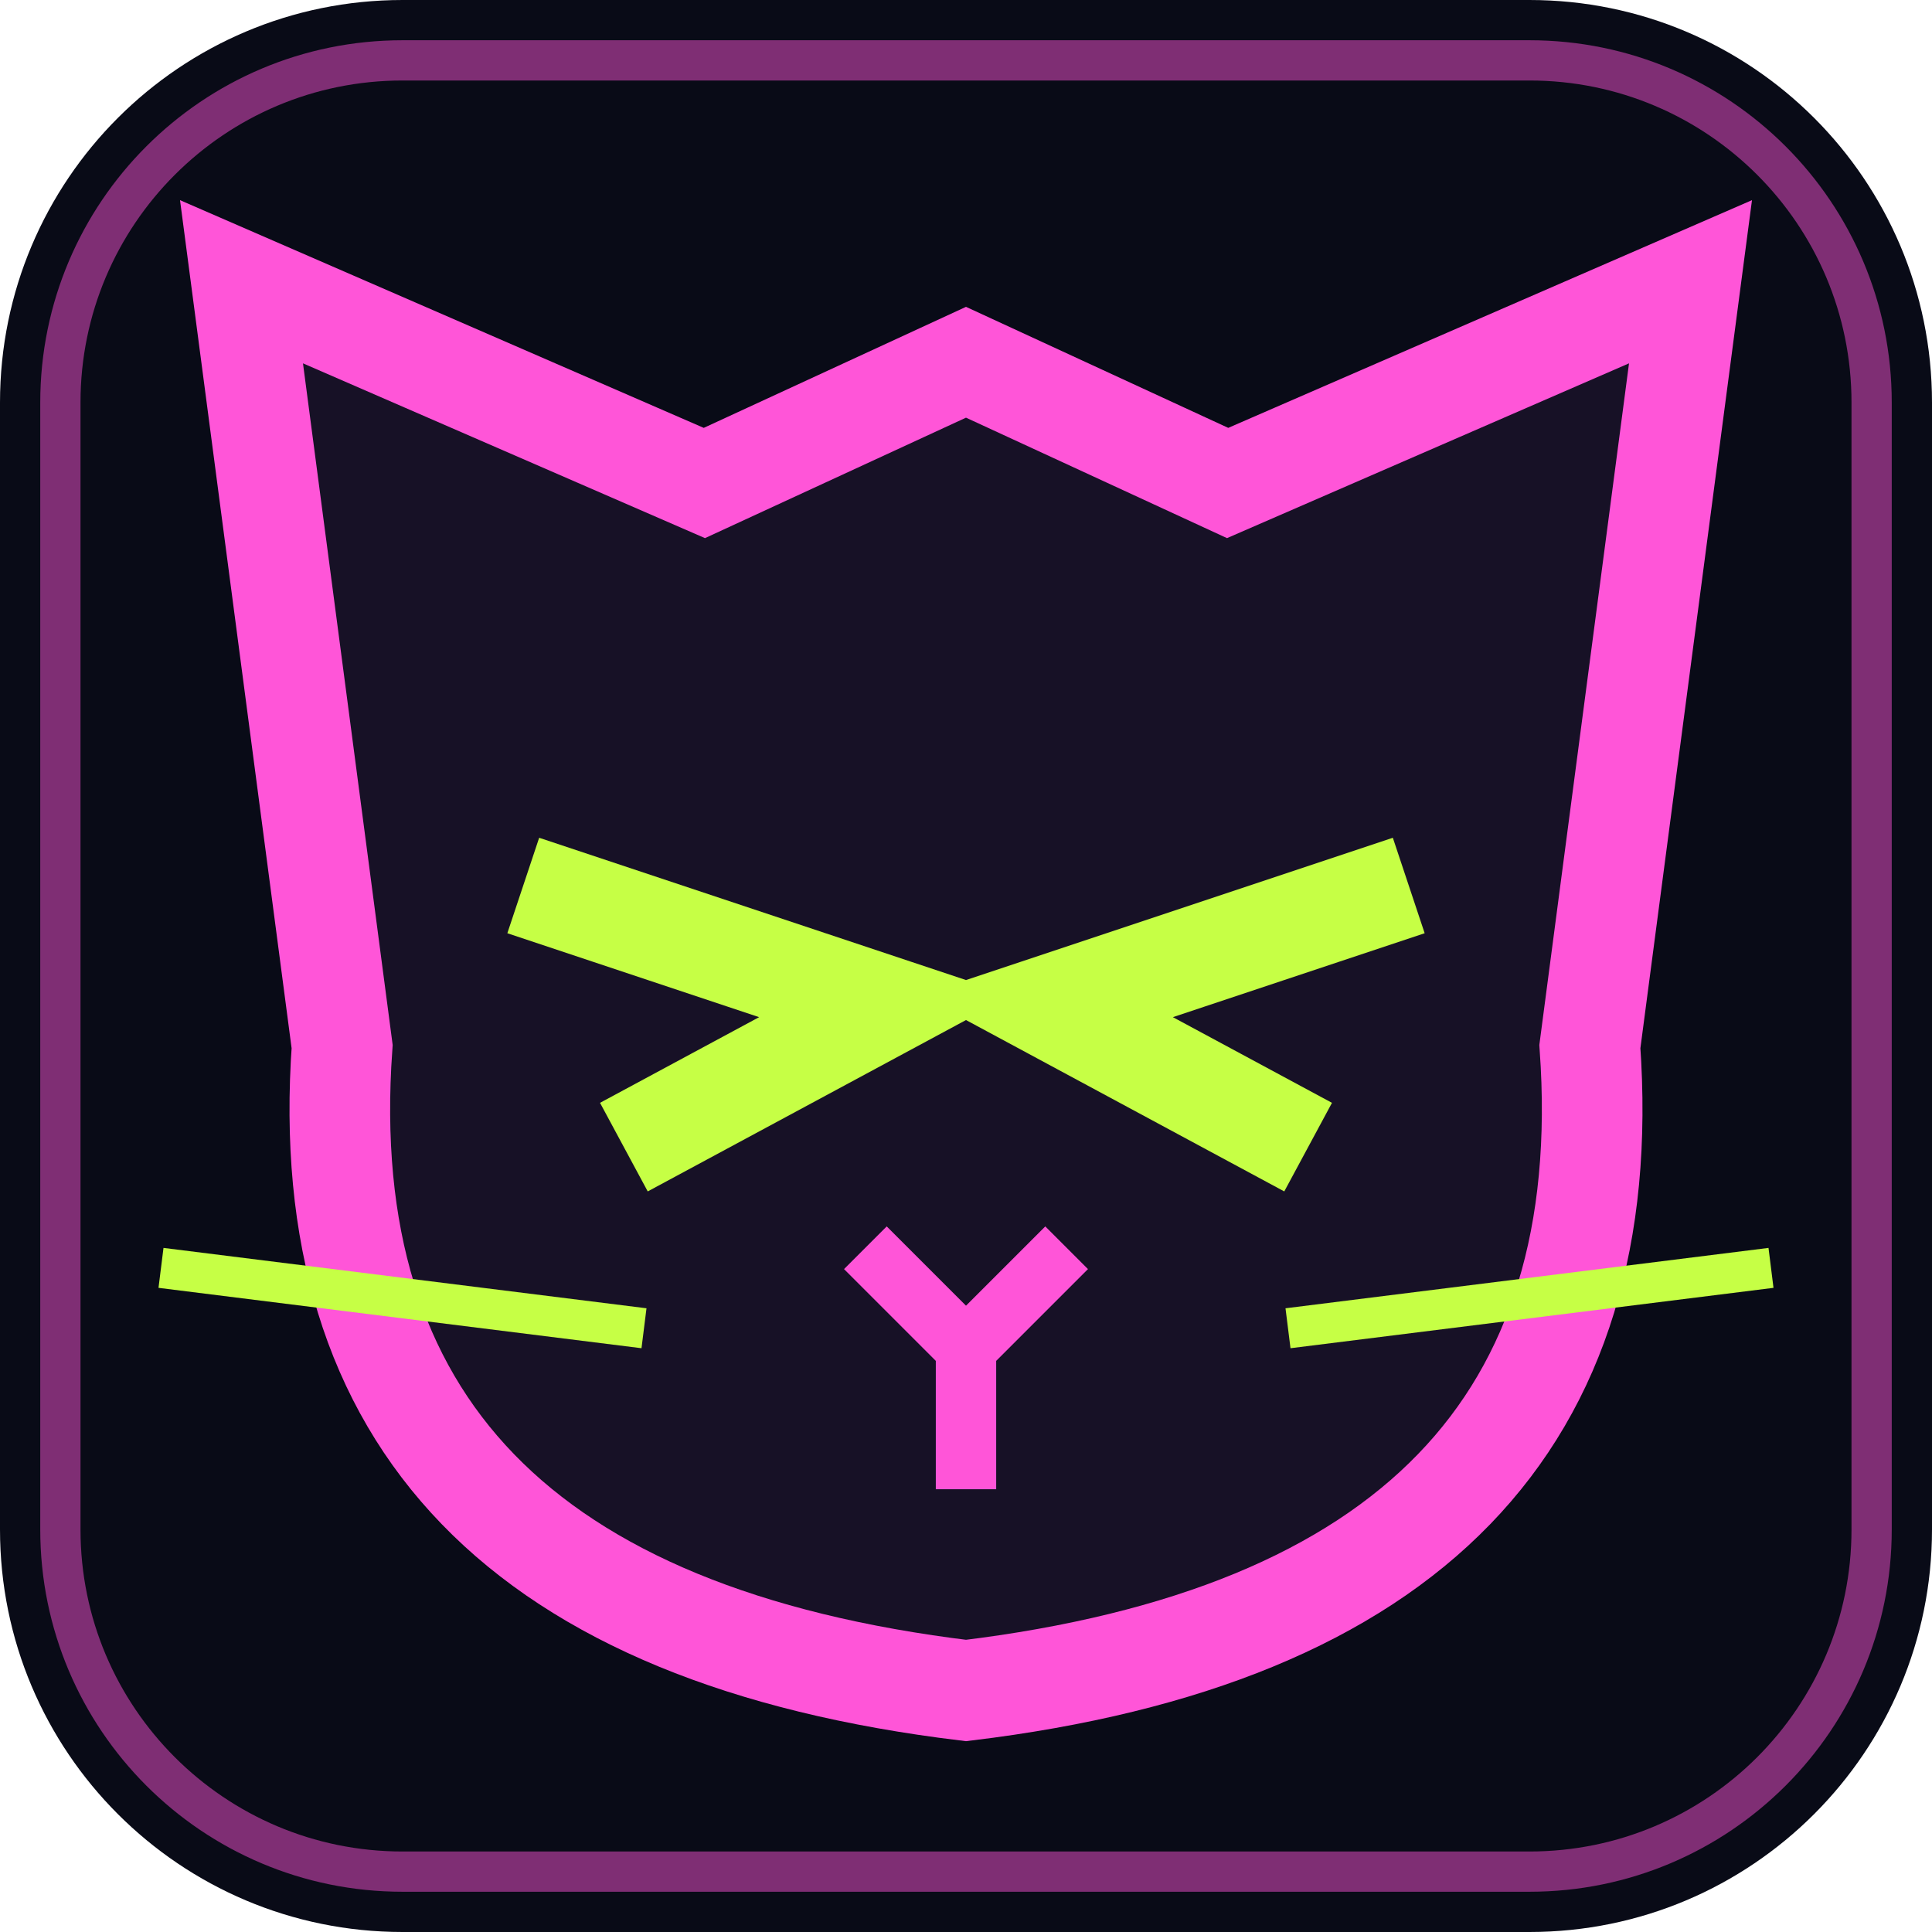
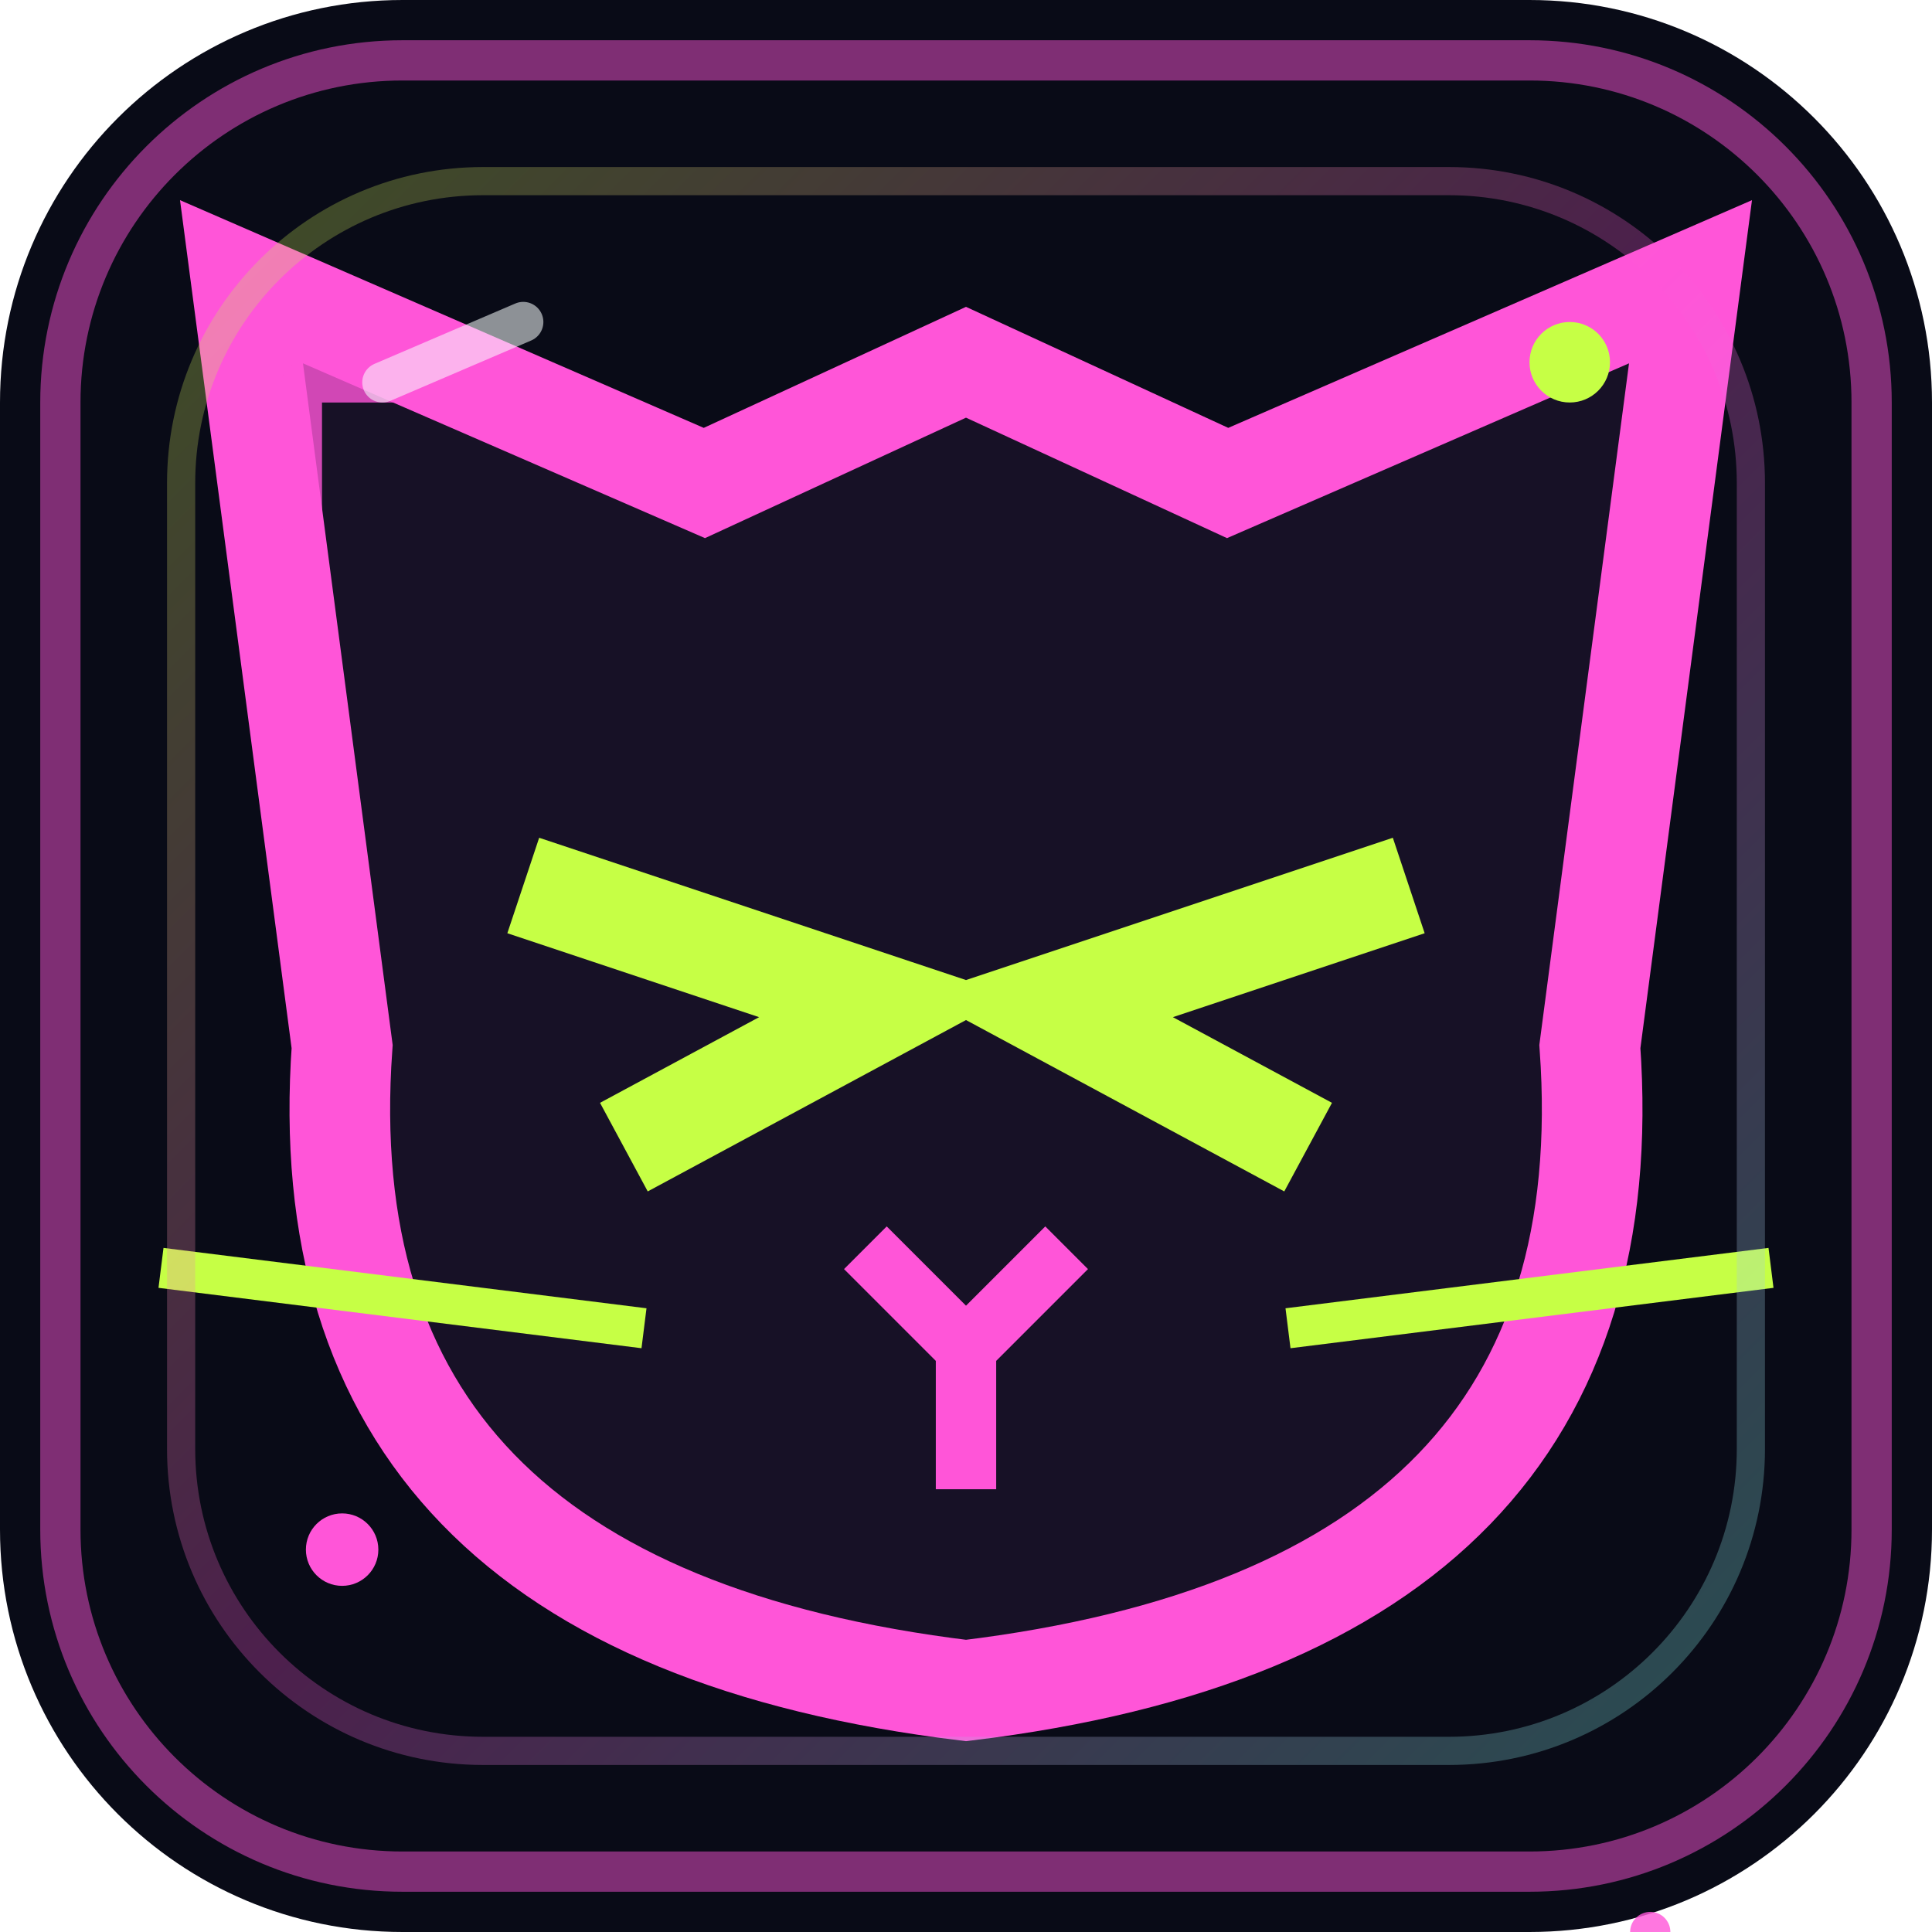
- <svg xmlns="http://www.w3.org/2000/svg" viewBox="0 0 96 96" role="img" aria-label="Chaos Cat">
+ <svg xmlns="http://www.w3.org/2000/svg" viewBox="0 0 96 96" role="img" aria-labelledby="title desc">
+   <defs>
+     <linearGradient id="dt-material" x1="0" y1="0" x2="1" y2="1">
+       <stop stop-color="#fff2fe" />
+       <stop offset=".3" stop-color="#c6ff45" />
+       <stop offset="1" stop-color="#ff55d8" />
+     </linearGradient>
+     <linearGradient id="dt-rim" x1="0" y1="0" x2="1" y2="1">
+       <stop stop-color="#c6ff45" />
+       <stop offset=".5" stop-color="#ff55d8" />
+       <stop offset="1" stop-color="#79ffe7" />
+     </linearGradient>
+   </defs>
  <rect width="96" height="96" rx="20" fill="#090b17" />
  <rect x="3" y="3" width="90" height="90" rx="17" fill="none" stroke="#ff55d8" stroke-opacity=".48" stroke-width="2" />
  <path d="M12 14 35 24 48 18 61 24 84 14 79 52Q81 80 48 84 15 80 17 52Z" fill="#171126" stroke="#ff55d8" stroke-width="5" />
  <path d="M26 44 44 50 31 57M70 44 52 50 65 57" stroke="#c6ff45" stroke-width="5" fill="none" />
  <path d="M43 62 48 67 53 62M48 67V74" stroke="#ff55d8" stroke-width="3" fill="none" />
  <path d="M8 63 32 66M64 66 88 63" stroke="#c6ff45" stroke-width="2" />
+   <g id="dt-premium-trim" stroke-linejoin="round" stroke-linecap="round">
+     <rect x="9" y="9" width="78" height="78" rx="15" fill="none" stroke="url(#dt-rim)" stroke-width="1.4" opacity=".28" />
+     <path d="M15 26v-7h11m66 86h-10v-9" fill="none" stroke="#ff55d8" stroke-width="2" opacity=".8" />
+     <path d="m19 19 7-3" stroke="#f9ffff" stroke-width="2" opacity=".55" />
+     <circle cx="78" cy="18" r="2" fill="#c6ff45" />
+     <circle cx="17" cy="77" r="1.8" fill="#ff55d8" />
+   </g>
</svg>
